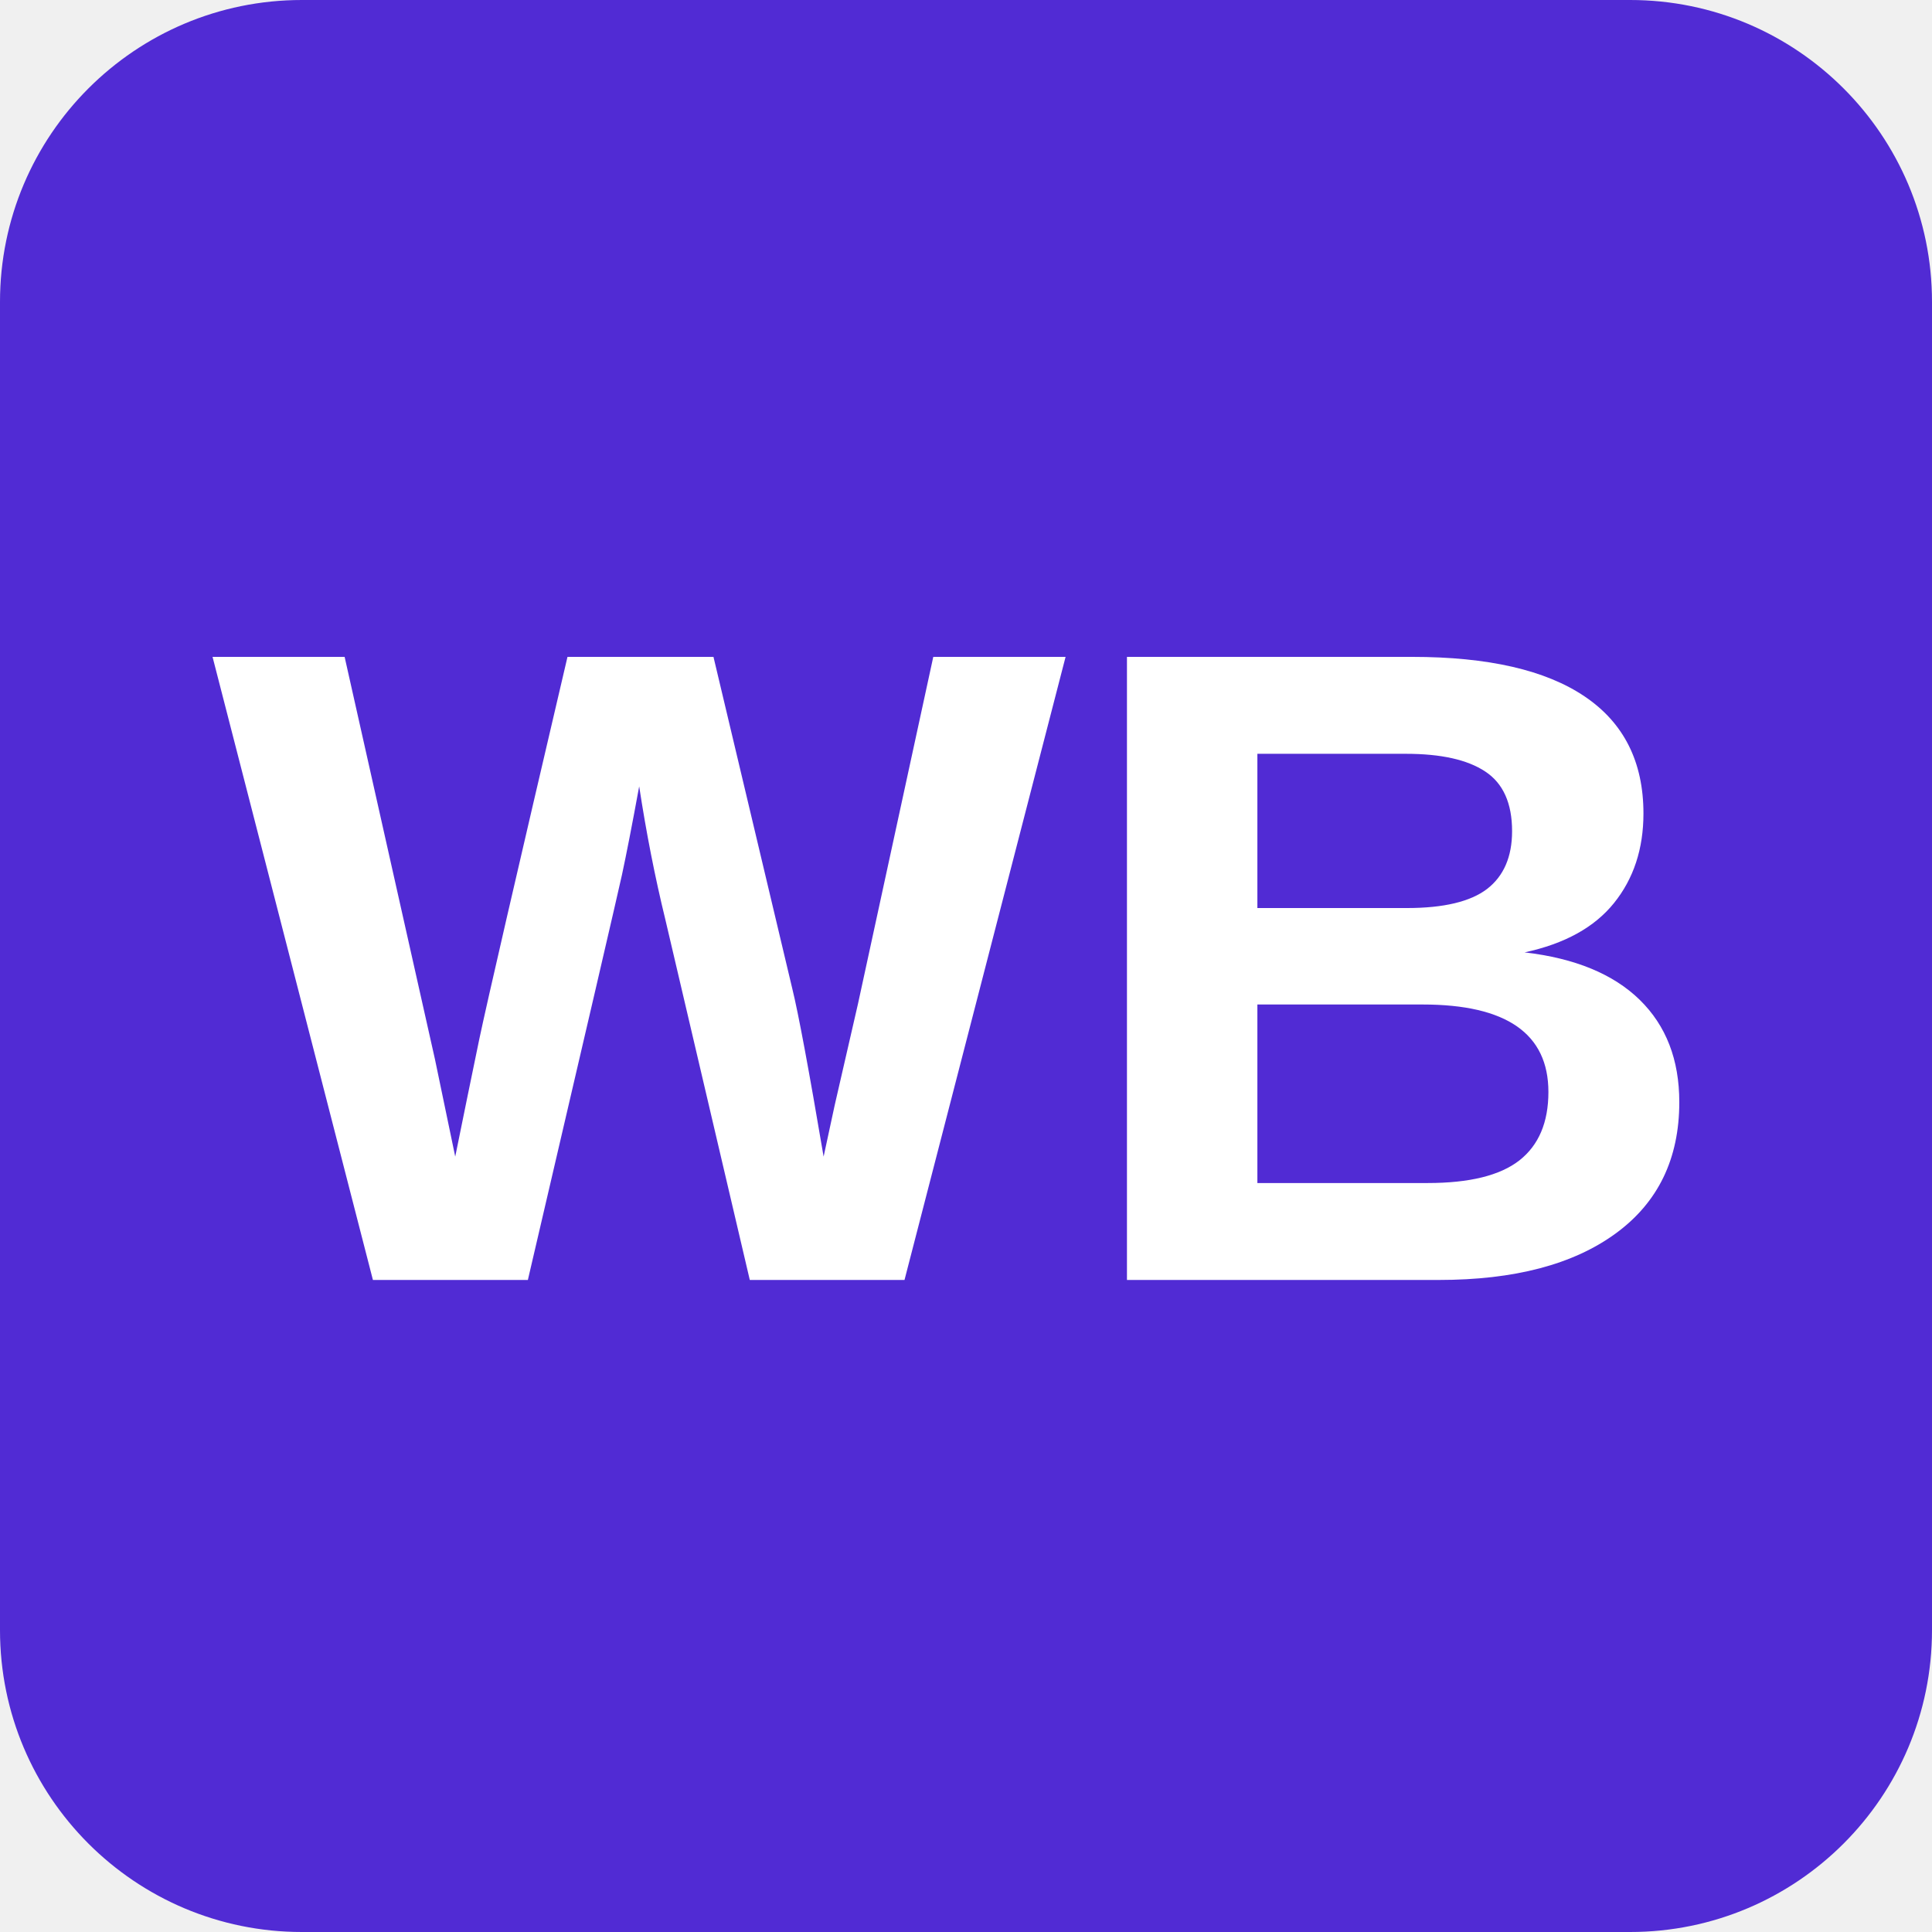
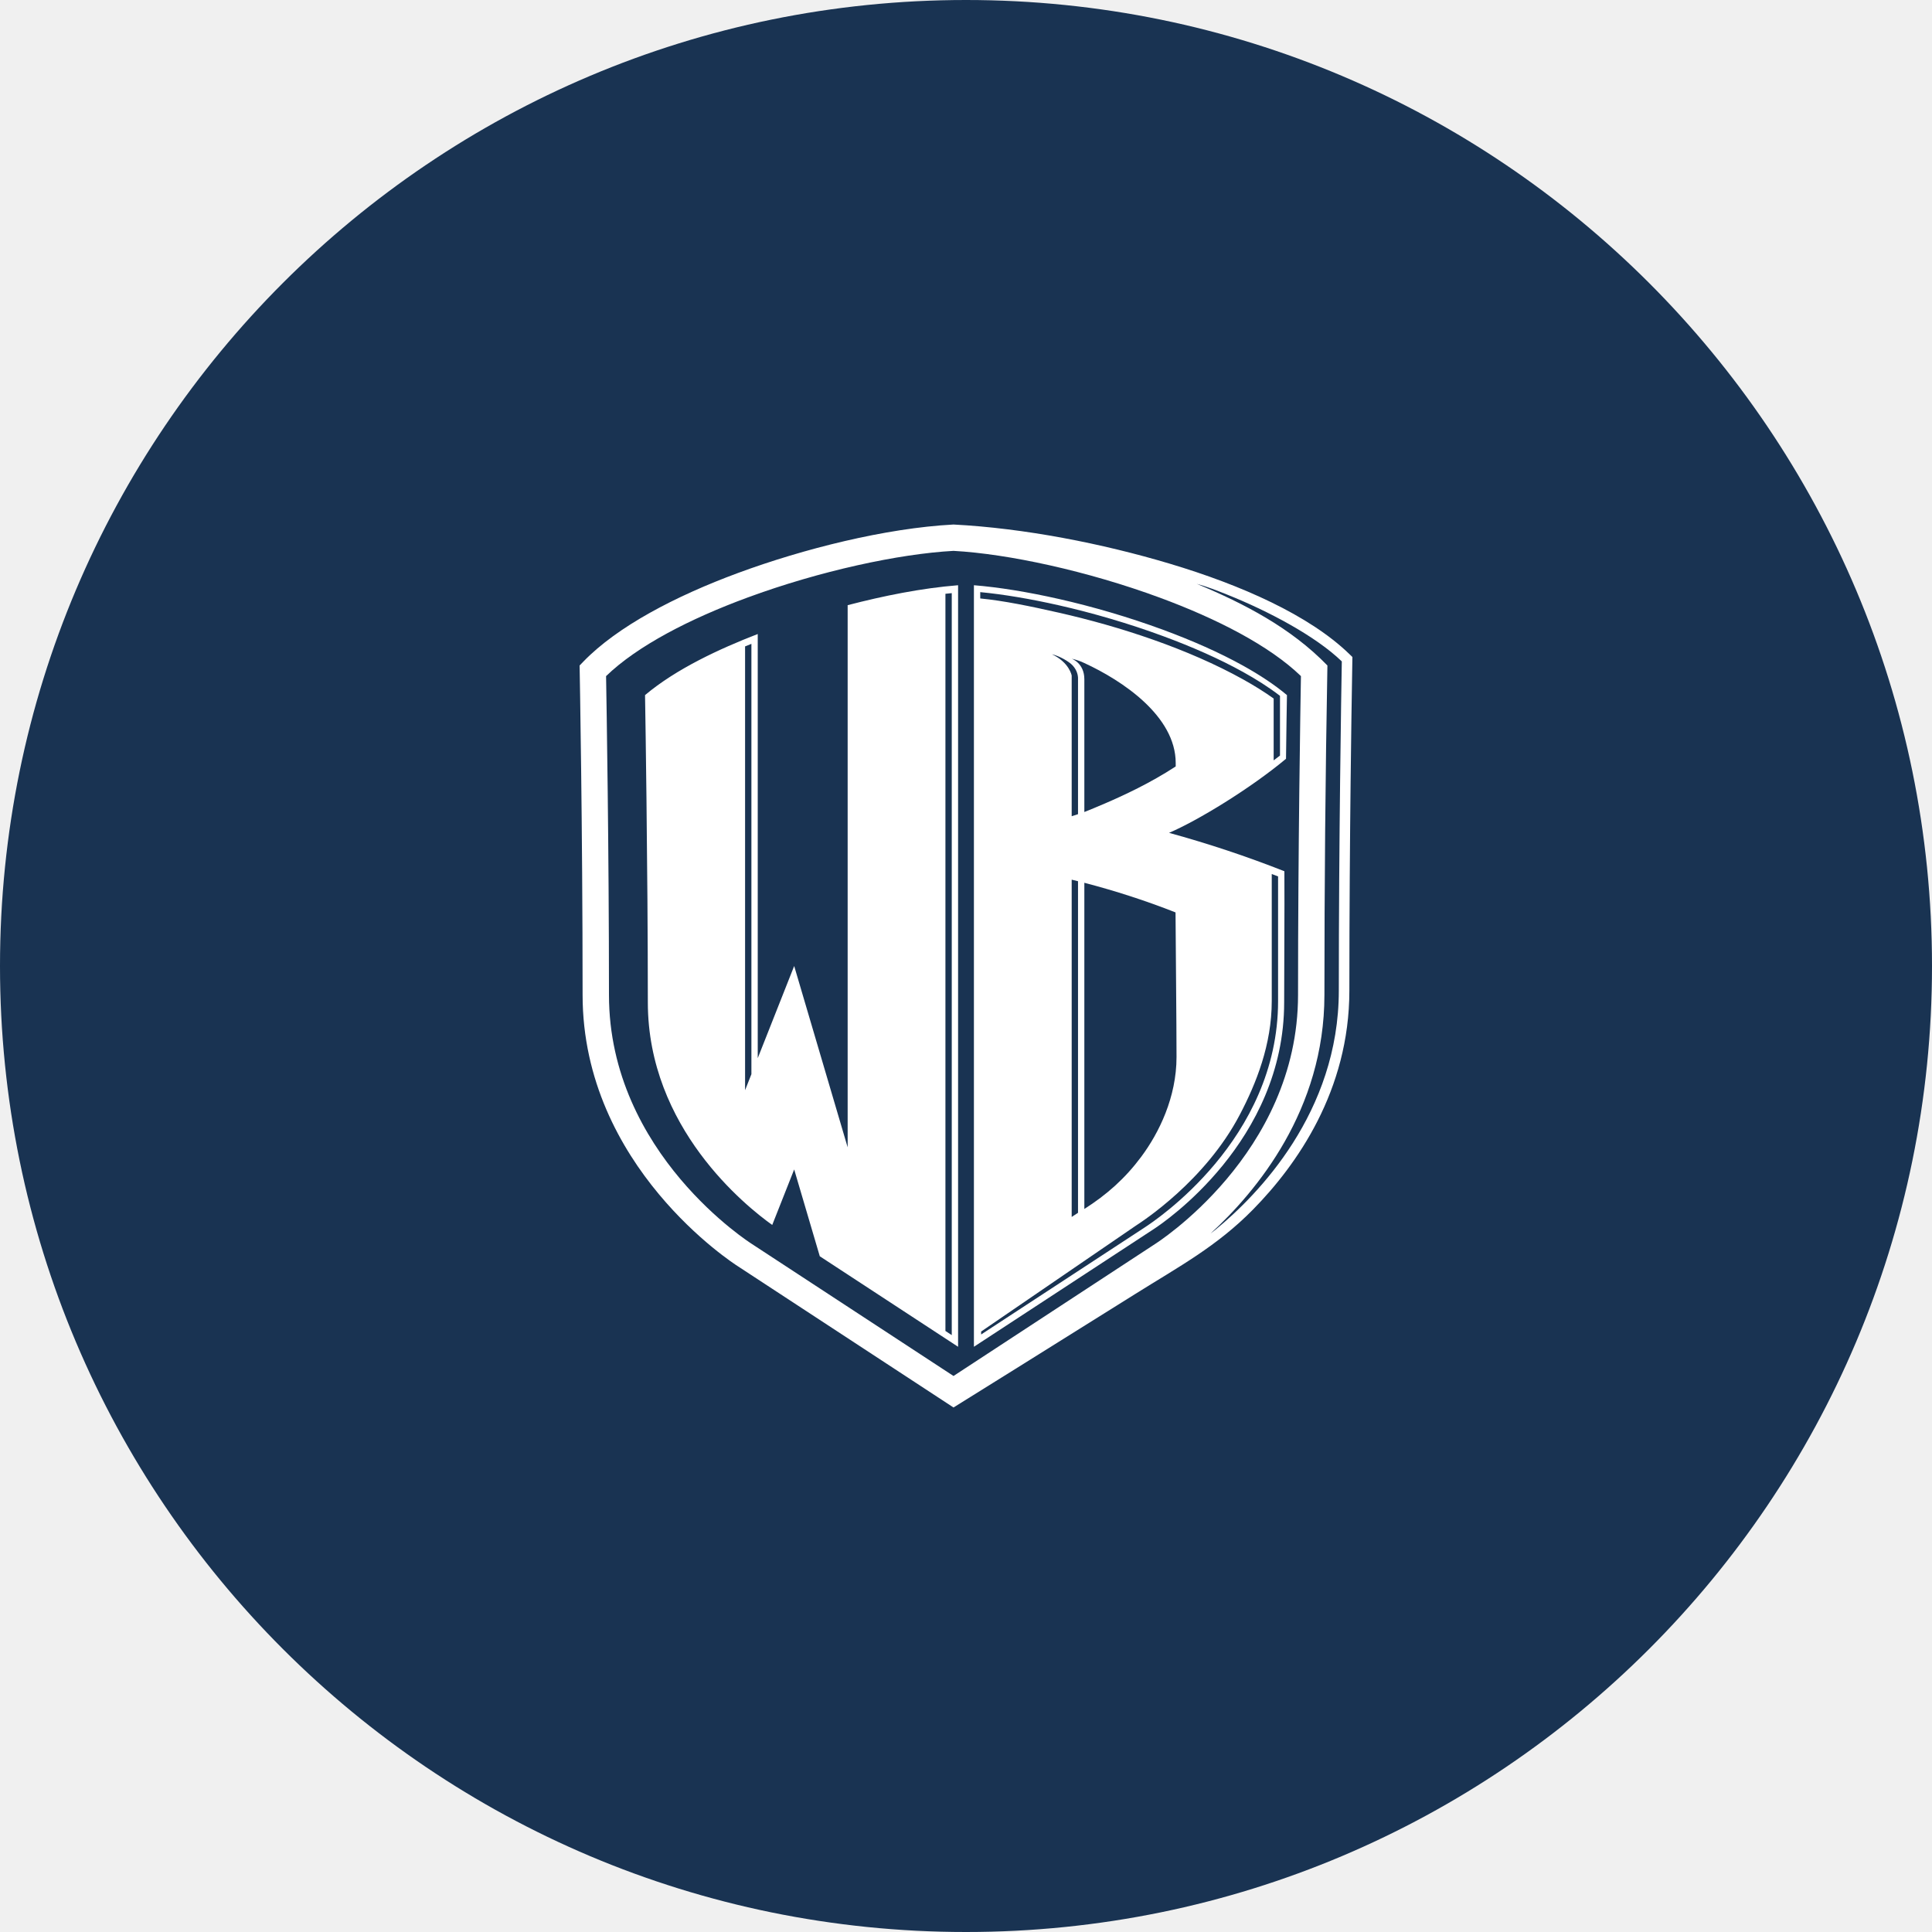
- <svg xmlns="http://www.w3.org/2000/svg" height="128" width="128">
-   <rect x="0" y="0" width="128" height="128" fill="#512BD4" rx="20" />
-   <text x="50%" y="50%" font-family="Arial, sans-serif" font-size="60" font-weight="bold" fill="white" text-anchor="middle" dominant-baseline="central">WB</text>
+ <svg xmlns="http://www.w3.org/2000/svg" viewBox="0 0 500 500" height="500" width="500" xml:space="preserve" id="svg2" version="1.1">
+   <defs id="defs6">
+     <clipPath id="clipPath20" clipPathUnits="userSpaceOnUse">
+       <path id="path18" d="M 0,0 H 841.89 V 595.275 H 0 Z" />
+     </clipPath>
+   </defs>
+   <circle style="fill:#193352;fill-opacity:1;stroke:none;stroke-width:1;stroke-opacity:1" id="path1088" cx="250" cy="250" r="250" />
+   <g id="g838" transform="matrix(0.7224251,0,0,0.7224251,69.39374,69.39374)" style="stroke-width:1.384">
+     <g transform="matrix(1.333333,0,0,-1.333333,364.9793,152.9567)" id="g26" style="stroke-width:1.384">
+       <path id="path28" style="fill:#ffffff;fill-opacity:1;fill-rule:evenodd;stroke:none;stroke-width:1.384" d="m 0,0 c -0.078,-4.708 -0.129,-6.96 -0.254,-17.107 -9.508,-7.929 -23.583,-16.546 -31.427,-19.898 10.525,-2.892 20.839,-6.313 30.99,-10.32 0.064,-11.746 -0.061,-23.487 -0.061,-35.233 0,-37.285 -32.226,-59.077 -34.973,-60.868 l -48.383,-31.661 V 29.522 c 6.623,-0.534 14.503,-1.805 22.881,-3.704 9.053,-2.053 18.694,-4.857 27.968,-8.278 7.77,-2.866 15.135,-6.11 21.474,-9.633 C -7.267,5.396 -3.261,2.747 0,0 m -4.087,-82.197 c 0,-11.732 -4.173,-22.118 -8.596,-30.559 -9.308,-17.762 -26.121,-28.623 -28.004,-29.851 l -41.482,-28.389 v -0.789 l 43.888,28.72 c 2.747,1.791 35.895,23.584 35.895,60.868 v 33.487 l -1.701,0.637 z m 0.514,81.277 v -16.614 c 0.571,0.421 1.139,0.853 1.701,1.293 v 16.045 c -3.116,2.393 -6.482,4.495 -9.913,6.402 -6.339,3.523 -13.704,6.767 -21.474,9.633 -9.274,3.421 -18.915,6.225 -27.968,8.278 -7.672,1.739 -14.927,2.952 -21.181,3.553 v -1.7 c 6.254,-0.602 13.509,-2.098 21.181,-3.837 16.441,-3.729 34.666,-9.699 49.442,-17.911 2.983,-1.658 5.742,-3.376 8.212,-5.142 m -54.266,6.173 v -37.795 c 0.564,0.181 1.131,0.366 1.701,0.555 V 4.707 c -0.04,0.49 -0.167,1.866 -1.429,3.247 -0.947,1.037 -3.491,2.54 -5.596,3.029 4.716,-2.22 5.324,-5.73 5.324,-5.73 m 1.701,-144.346 v 89.091 c -0.57,0.14 -1.14,0.279 -1.701,0.413 v -90.617 z m 1.7,88.671 v -87.641 c 6.043,3.845 10.956,8.207 15.286,14.026 4.792,6.44 9.481,15.986 9.481,26.817 0,8.814 -0.22,30.119 -0.267,38.833 -7.982,3.152 -16.197,5.796 -24.5,7.965 m 24.546,32.184 c 0,12.604 -14.354,22.169 -24.546,26.851 -1,0.509 -2.464,0.969 -3.401,1.168 0,0 3.401,-1.168 3.401,-5.51 V -31.41 c 1.475,0.586 3.374,1.363 5.582,2.317 5.053,2.182 12.085,5.431 18.964,9.926 0,0.301 0,0.608 0,0.929 M -172.469,0 c 0.091,-5.469 0.244,-15.378 0.387,-27.936 0.192,-16.792 0.365,-36.857 0.365,-54.622 0,-33.708 26.337,-54.751 33.421,-59.802 l 5.897,14.917 6.88,-23.328 37.158,-24.316 V 29.522 c -9.905,-0.798 -20.04,-2.852 -29.67,-5.358 V -121.5 l -14.368,48.717 -9.791,-24.765 V 16.414 C -152.376,12.473 -164.061,7.083 -172.469,0 m 28.578,-101.85 V 13.772 c -0.57,-0.227 -1.137,-0.455 -1.7,-0.686 v -119.238 z m 52.129,129.072 v -198.061 l 1.701,-1.114 V 27.396 c -0.567,-0.054 -1.134,-0.112 -1.701,-0.174" />
+     </g>
+     <g transform="matrix(1.333333,0,0,-1.333333,168.2867,357.568)" id="g30" style="stroke-width:1.384">
+       <path id="path32" style="fill:#ffffff;fill-opacity:1;fill-rule:nonzero;stroke:none;stroke-width:1.384" d="m 0,0 c -1.043,0.663 -41.727,26.756 -41.727,72.905 0,45.439 -0.776,86.927 -0.778,87.048 l -0.027,1.461 1.023,1.057 c 9.108,9.411 24.685,17.584 41.59,23.82 17.46,6.441 39.543,12.031 57.847,13 18.996,-0.985 39.932,-5.088 58.12,-10.528 19.258,-5.761 37.433,-13.839 48.168,-24.211 l 0.886,-0.855 c -0.198,-11.102 -0.352,-22.205 -0.479,-33.308 -0.176,-15.508 -0.336,-35.312 -0.336,-56.319 0,-26.891 -14.154,-46.867 -25.84,-58.777 C 128.653,5.313 118.536,-0.057 106.655,-7.511 85.867,-20.554 57.928,-37.939 57.928,-37.939 Z m 123.283,183.353 c 12.797,-5.31 25.384,-11.891 35.106,-21.939 -0.543,-29.49 -0.805,-59.015 -0.805,-88.509 0,-30.912 -18.253,-52.824 -30.62,-64.124 0.561,0.41 1.041,0.791 1.368,1.06 11.302,9.285 33.12,31.452 33.12,64.229 0,40.532 0.66,80.229 0.804,88.444 -7.093,6.853 -19.846,13.565 -30.75,17.925 -3.014,1.206 -5.553,2.194 -8.223,2.914 M 57.928,-29.477 112.011,5.935 c 0.11,0.071 38.486,24.19 38.486,66.97 0,39.256 0.64,77.703 0.779,85.66 -8.451,8.165 -22.552,15.407 -37.936,21.082 -19.453,7.176 -40.771,11.769 -55.412,12.566 -14.64,-0.797 -35.958,-5.39 -55.411,-12.566 -15.384,-5.675 -29.485,-12.917 -37.936,-21.082 0.139,-7.957 0.778,-46.404 0.778,-85.66 0,-42.78 38.377,-66.899 38.487,-66.97 z" />
+     </g>
+   </g>
</svg>
